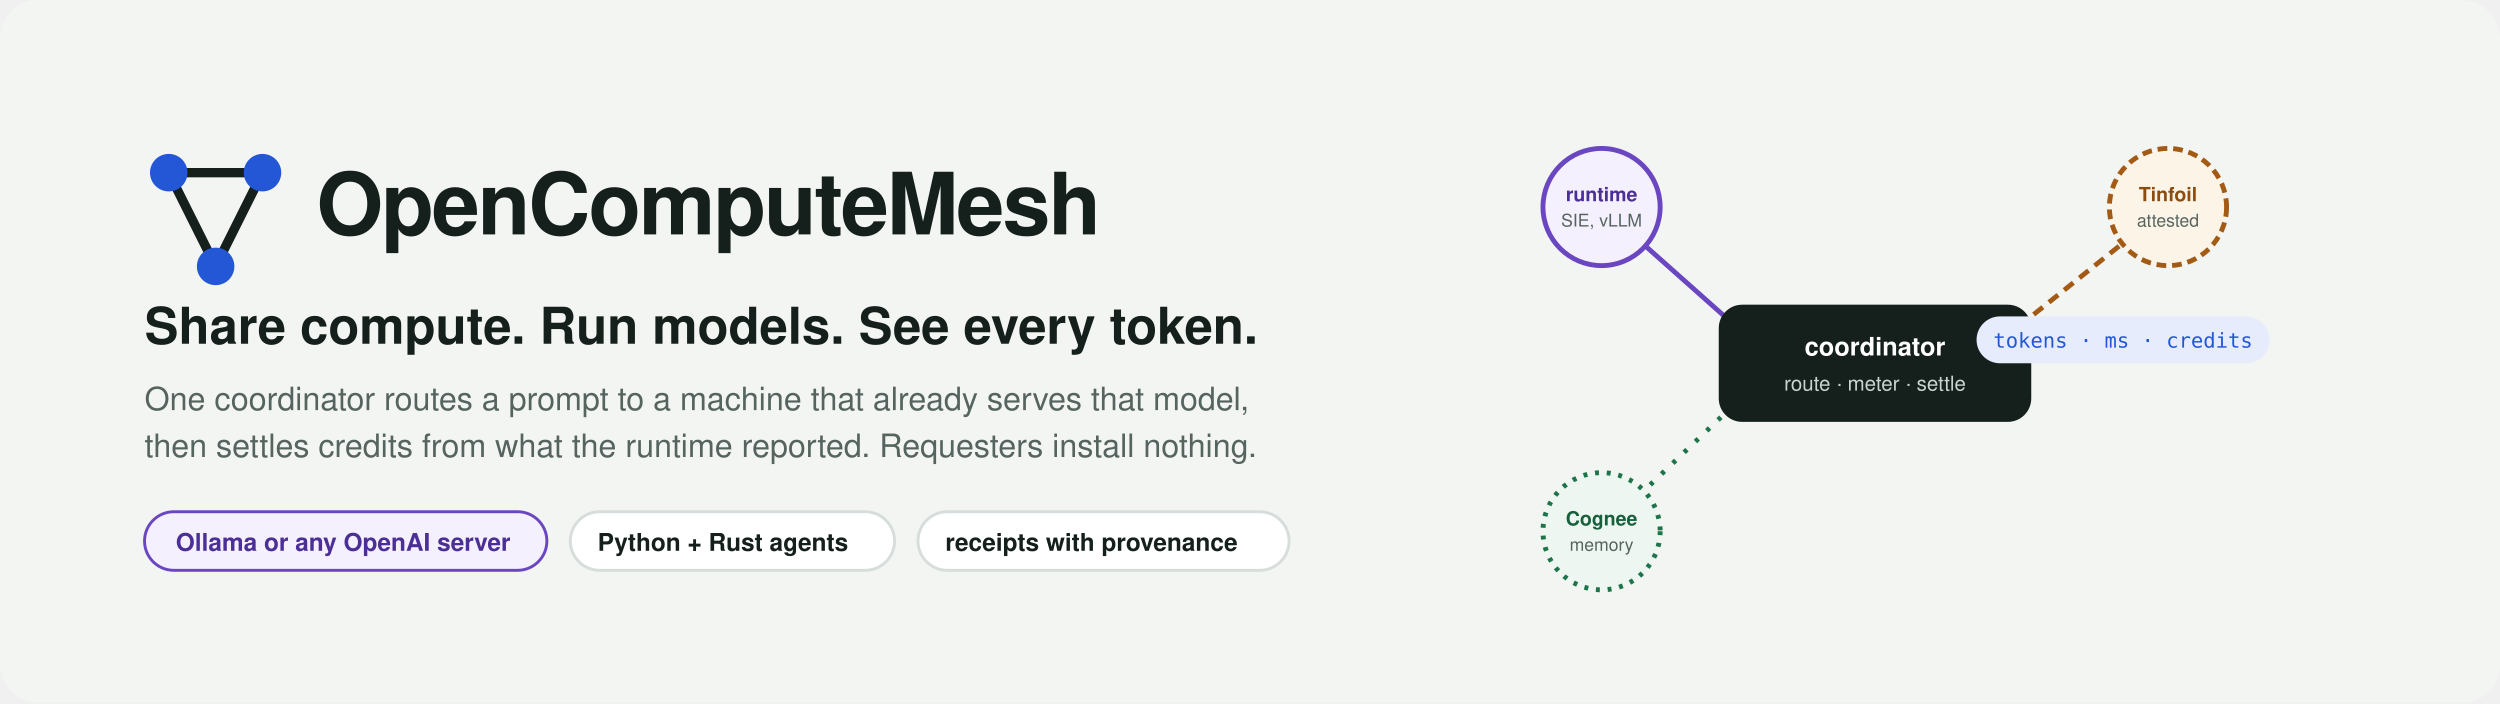
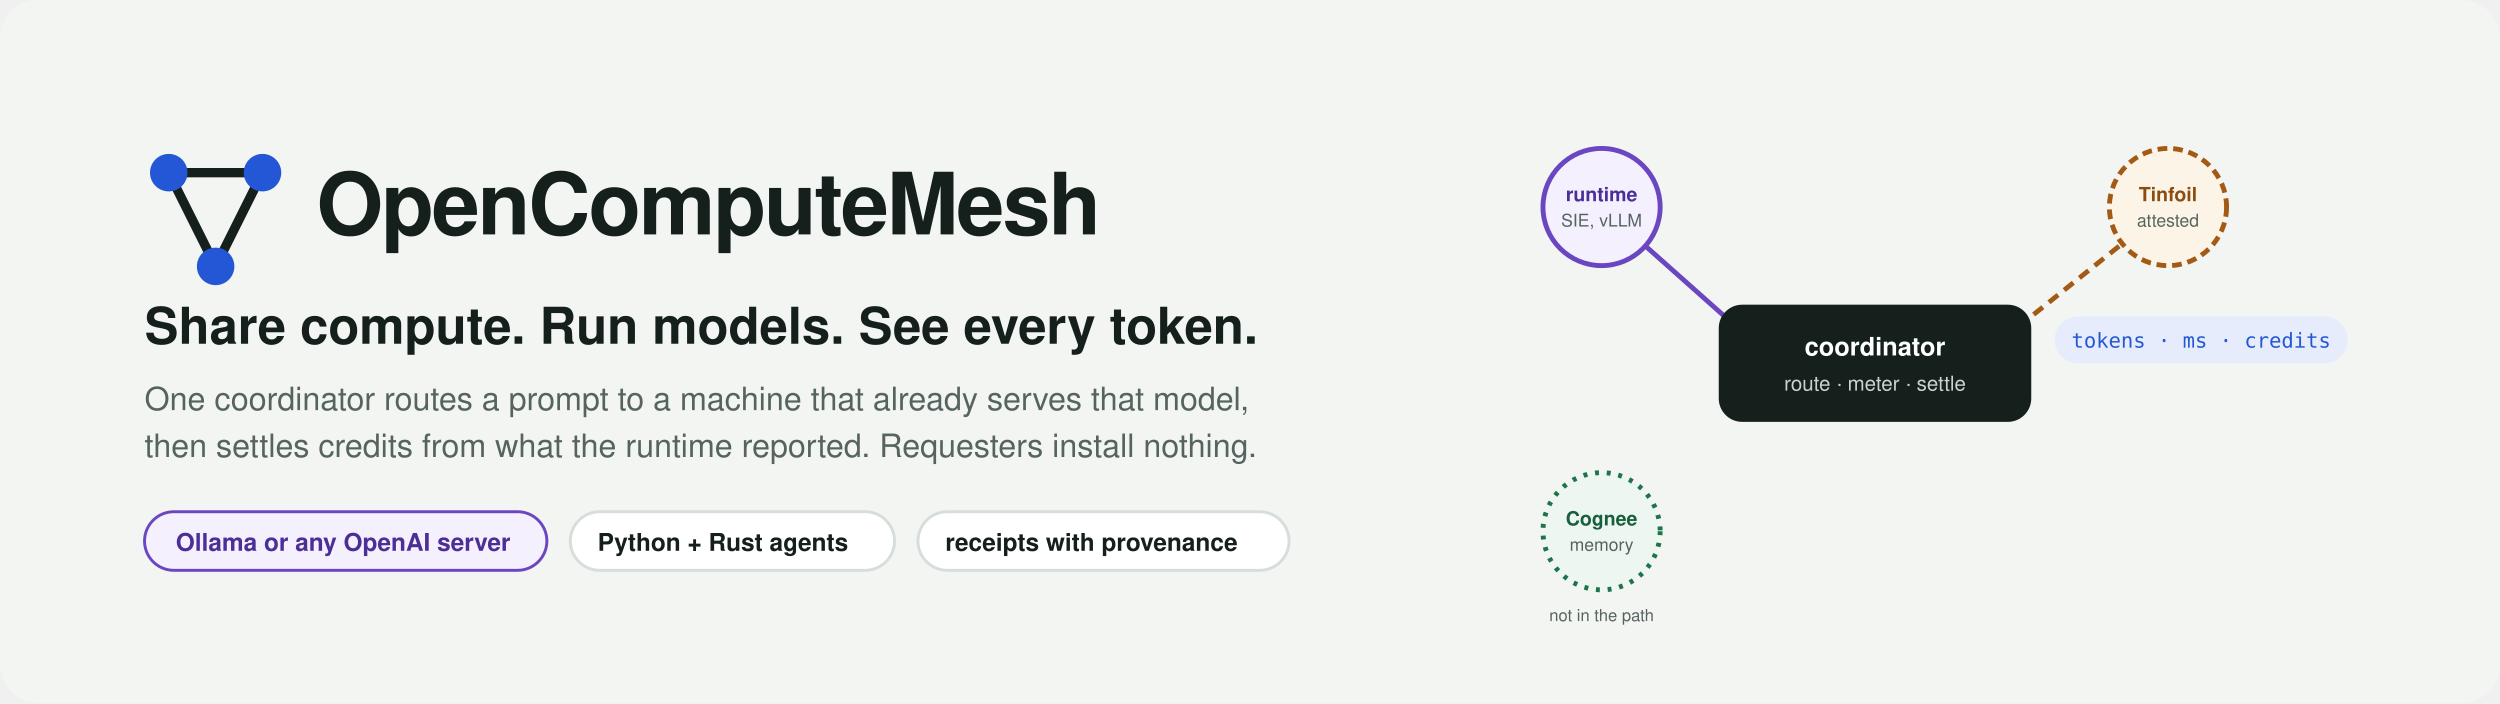
<svg xmlns="http://www.w3.org/2000/svg" width="1280" height="360" viewBox="0 0 1280 360" role="img" aria-label="OpenComputeMesh: share compute, run models, see every token">
  <defs>
    <style>
      .t { font-family: -apple-system, BlinkMacSystemFont, "Segoe UI", Helvetica, Arial, sans-serif; }
      .m { font-family: ui-monospace, SFMono-Regular, Menlo, monospace; }
    </style>
  </defs>
  <rect width="1280" height="360" rx="20" fill="#f3f5f3" />
  <g transform="translate(72 74) scale(2.4)">
    <path d="M6 6L26 6L16 26Z" stroke="#15201d" stroke-width="2" stroke-linejoin="round" fill="none" />
    <g fill="#2457d6">
      <circle cx="6" cy="6" r="4" />
      <circle cx="26" cy="6" r="4" />
      <circle cx="16" cy="26" r="4" />
    </g>
  </g>
  <text x="162" y="120" class="t" font-size="44" font-weight="700" fill="#15201d" letter-spacing="-1">OpenComputeMesh</text>
  <text x="74" y="176" class="t" font-size="26" font-weight="600" fill="#15201d">Share compute. Run models. See every token.</text>
  <text x="74" y="210" class="t" font-size="16.5" fill="#56645f">One coordinator routes a prompt to a machine that already serves that model,</text>
  <text x="74" y="234" class="t" font-size="16.5" fill="#56645f">then settles credits from what the runtime reported. Requesters install nothing.</text>
  <g class="t" font-size="12.5" font-weight="600">
    <rect x="74" y="262" width="206" height="30" rx="15" fill="#f4f0fd" stroke="#6b46c1" stroke-width="1.5" />
    <text x="90" y="282" fill="#4c2f96">Ollama or any OpenAI server</text>
    <rect x="292" y="262" width="166" height="30" rx="15" fill="#ffffff" stroke="#d6ddda" stroke-width="1.5" />
    <text x="306" y="282" fill="#15201d">Python + Rust agents</text>
    <rect x="470" y="262" width="190" height="30" rx="15" fill="#ffffff" stroke="#d6ddda" stroke-width="1.5" />
    <text x="484" y="282" fill="#15201d">receipts with provenance</text>
  </g>
  <g transform="translate(760 36)">
    <path d="M150 150 L60 70" stroke="#6b46c1" stroke-width="2.5" fill="none" />
    <path d="M250 150 L350 70" stroke="#a35a14" stroke-width="2.5" fill="none" stroke-dasharray="6 4" />
-     <path d="M150 150 L60 236" stroke="#1d7449" stroke-width="2.5" fill="none" stroke-dasharray="2 6" />
    <rect x="120" y="120" width="160" height="60" rx="12" fill="#15201d" />
    <text x="200" y="146" class="t" font-size="13" font-weight="600" fill="#ffffff" text-anchor="middle">coordinator</text>
    <text x="200" y="164" class="t" font-size="10.5" fill="#c9d3cf" text-anchor="middle">route · meter · settle</text>
    <circle cx="60" cy="70" r="30" fill="#f4f0fd" stroke="#6b46c1" stroke-width="2.5" />
    <text x="60" y="67" class="t" font-size="10" font-weight="700" fill="#4c2f96" text-anchor="middle">runtime</text>
    <text x="60" y="80" class="t" font-size="9" fill="#56645f" text-anchor="middle">SIE, vLLM</text>
    <circle cx="350" cy="70" r="30" fill="#fdf4e8" stroke="#a35a14" stroke-width="2.5" stroke-dasharray="5 3" />
    <text x="350" y="67" class="t" font-size="10" font-weight="700" fill="#8a4c10" text-anchor="middle">Tinfoil</text>
    <text x="350" y="80" class="t" font-size="9" fill="#56645f" text-anchor="middle">attested</text>
    <circle cx="60" cy="236" r="30" fill="#eef6f1" stroke="#1d7449" stroke-width="2.5" stroke-dasharray="2 4" />
    <text x="60" y="233" class="t" font-size="10" font-weight="700" fill="#185f3c" text-anchor="middle">Cognee</text>
    <text x="60" y="246" class="t" font-size="9" fill="#56645f" text-anchor="middle">memory</text>
-     <rect x="252" y="126" width="150" height="24" rx="12" fill="#e6ecfb" />
-     <text x="327" y="142" class="m" font-size="10.5" fill="#2457d6" text-anchor="middle">tokens · ms · credits</text>
+     <text x="60" y="282" class="t" font-size="8.5" fill="#56645f" text-anchor="middle">not in the path</text>
+     <rect x="292" y="126" width="150" height="24" rx="12" fill="#e6ecfb" />
+     <text x="367" y="142" class="m" font-size="10.5" fill="#2457d6" text-anchor="middle">tokens · ms · credits</text>
  </g>
</svg>
